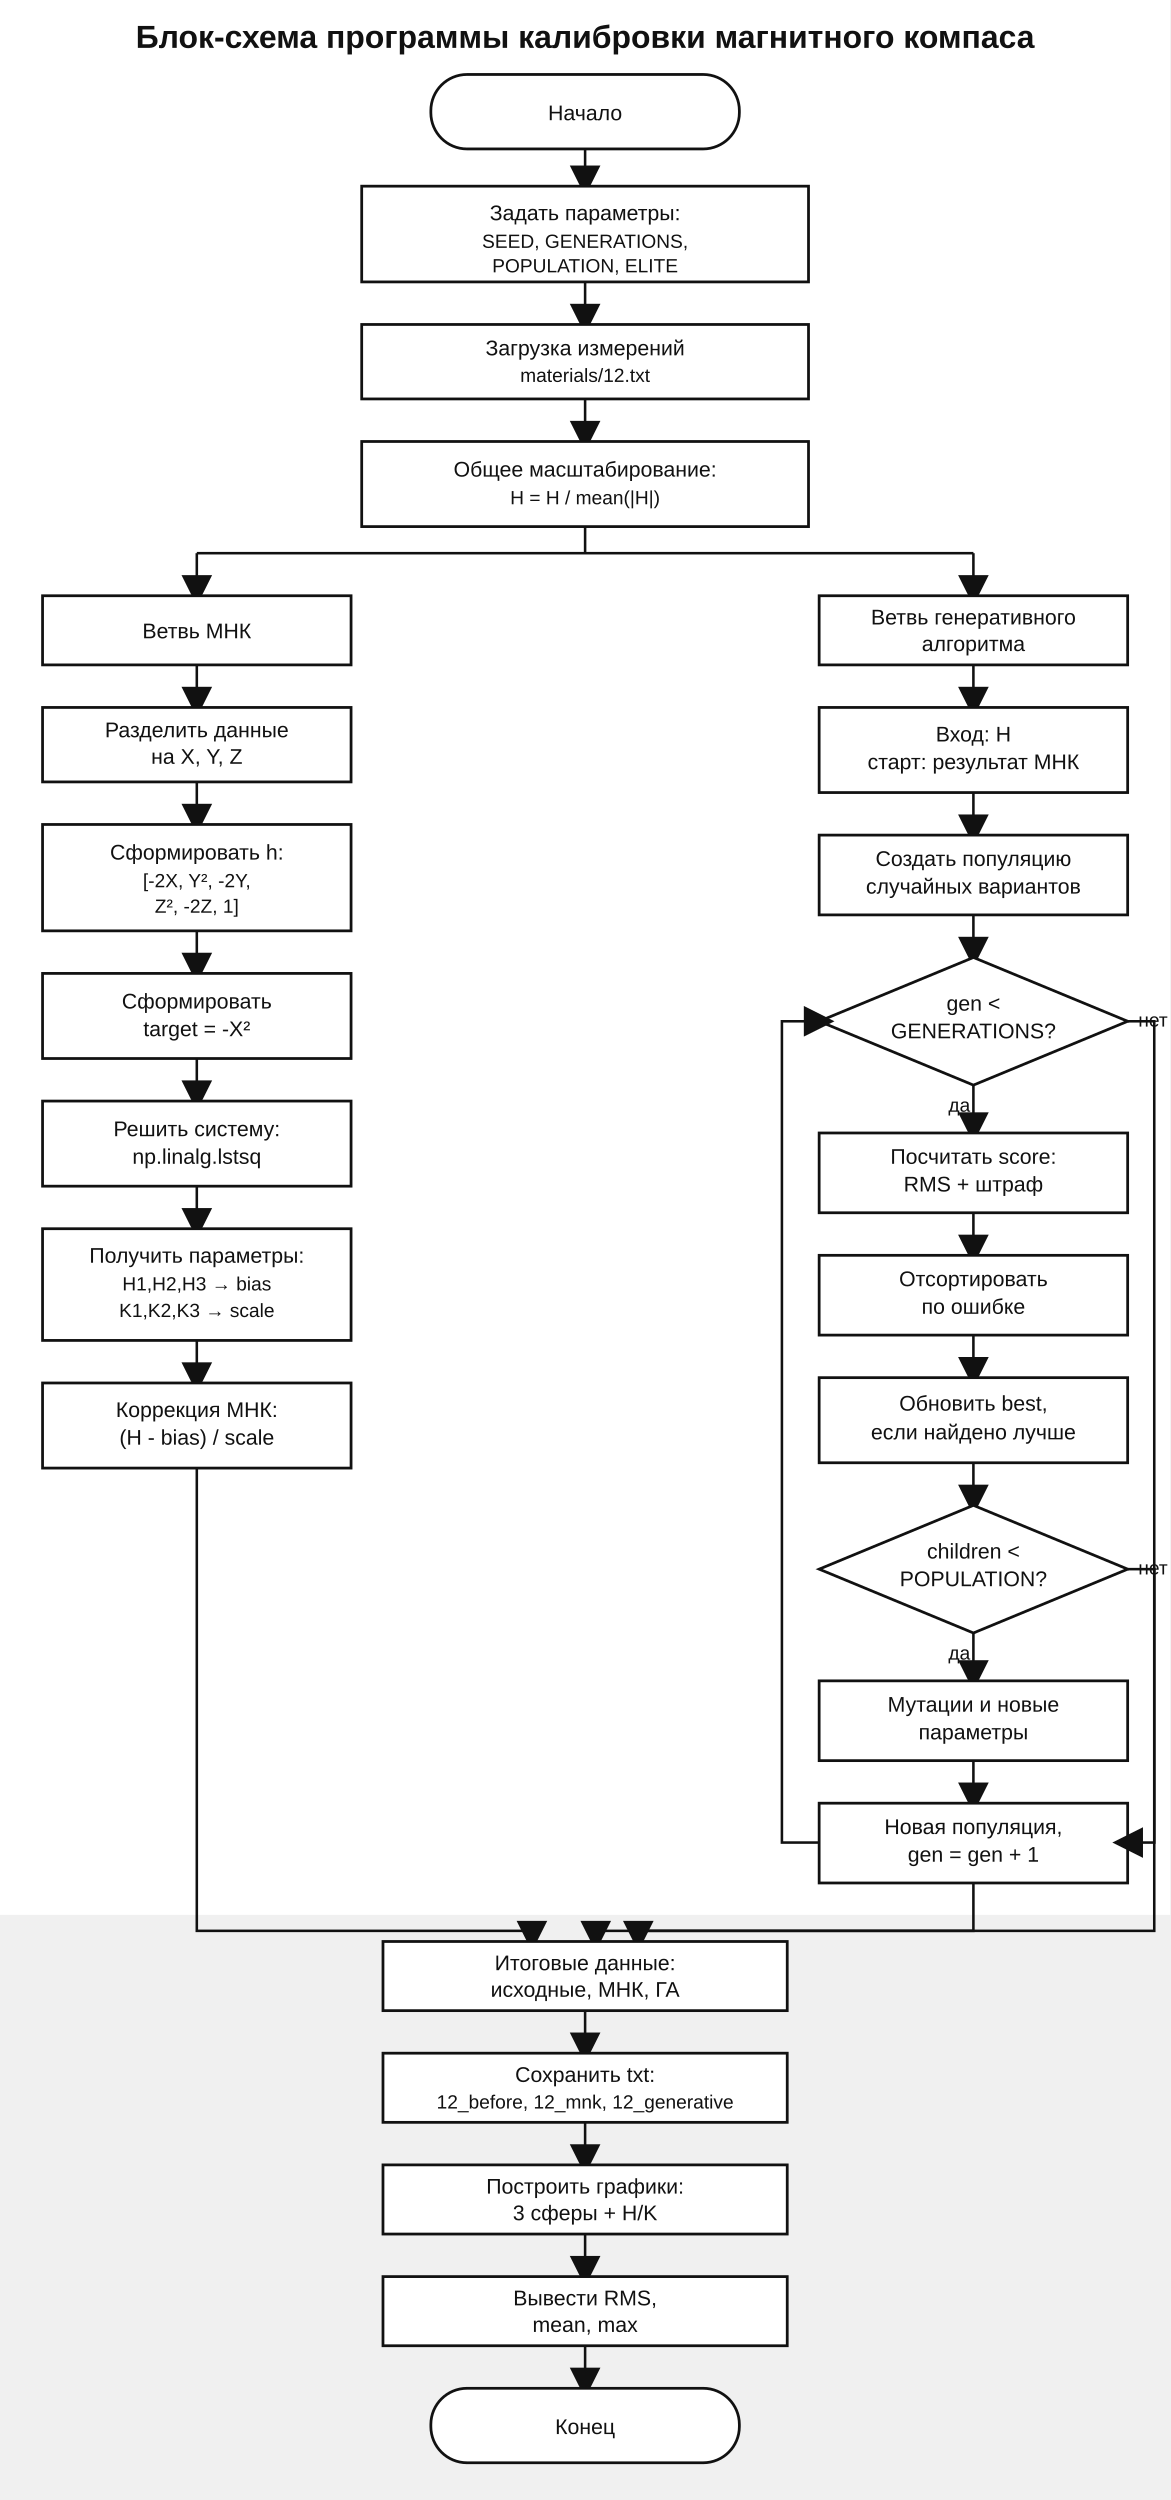
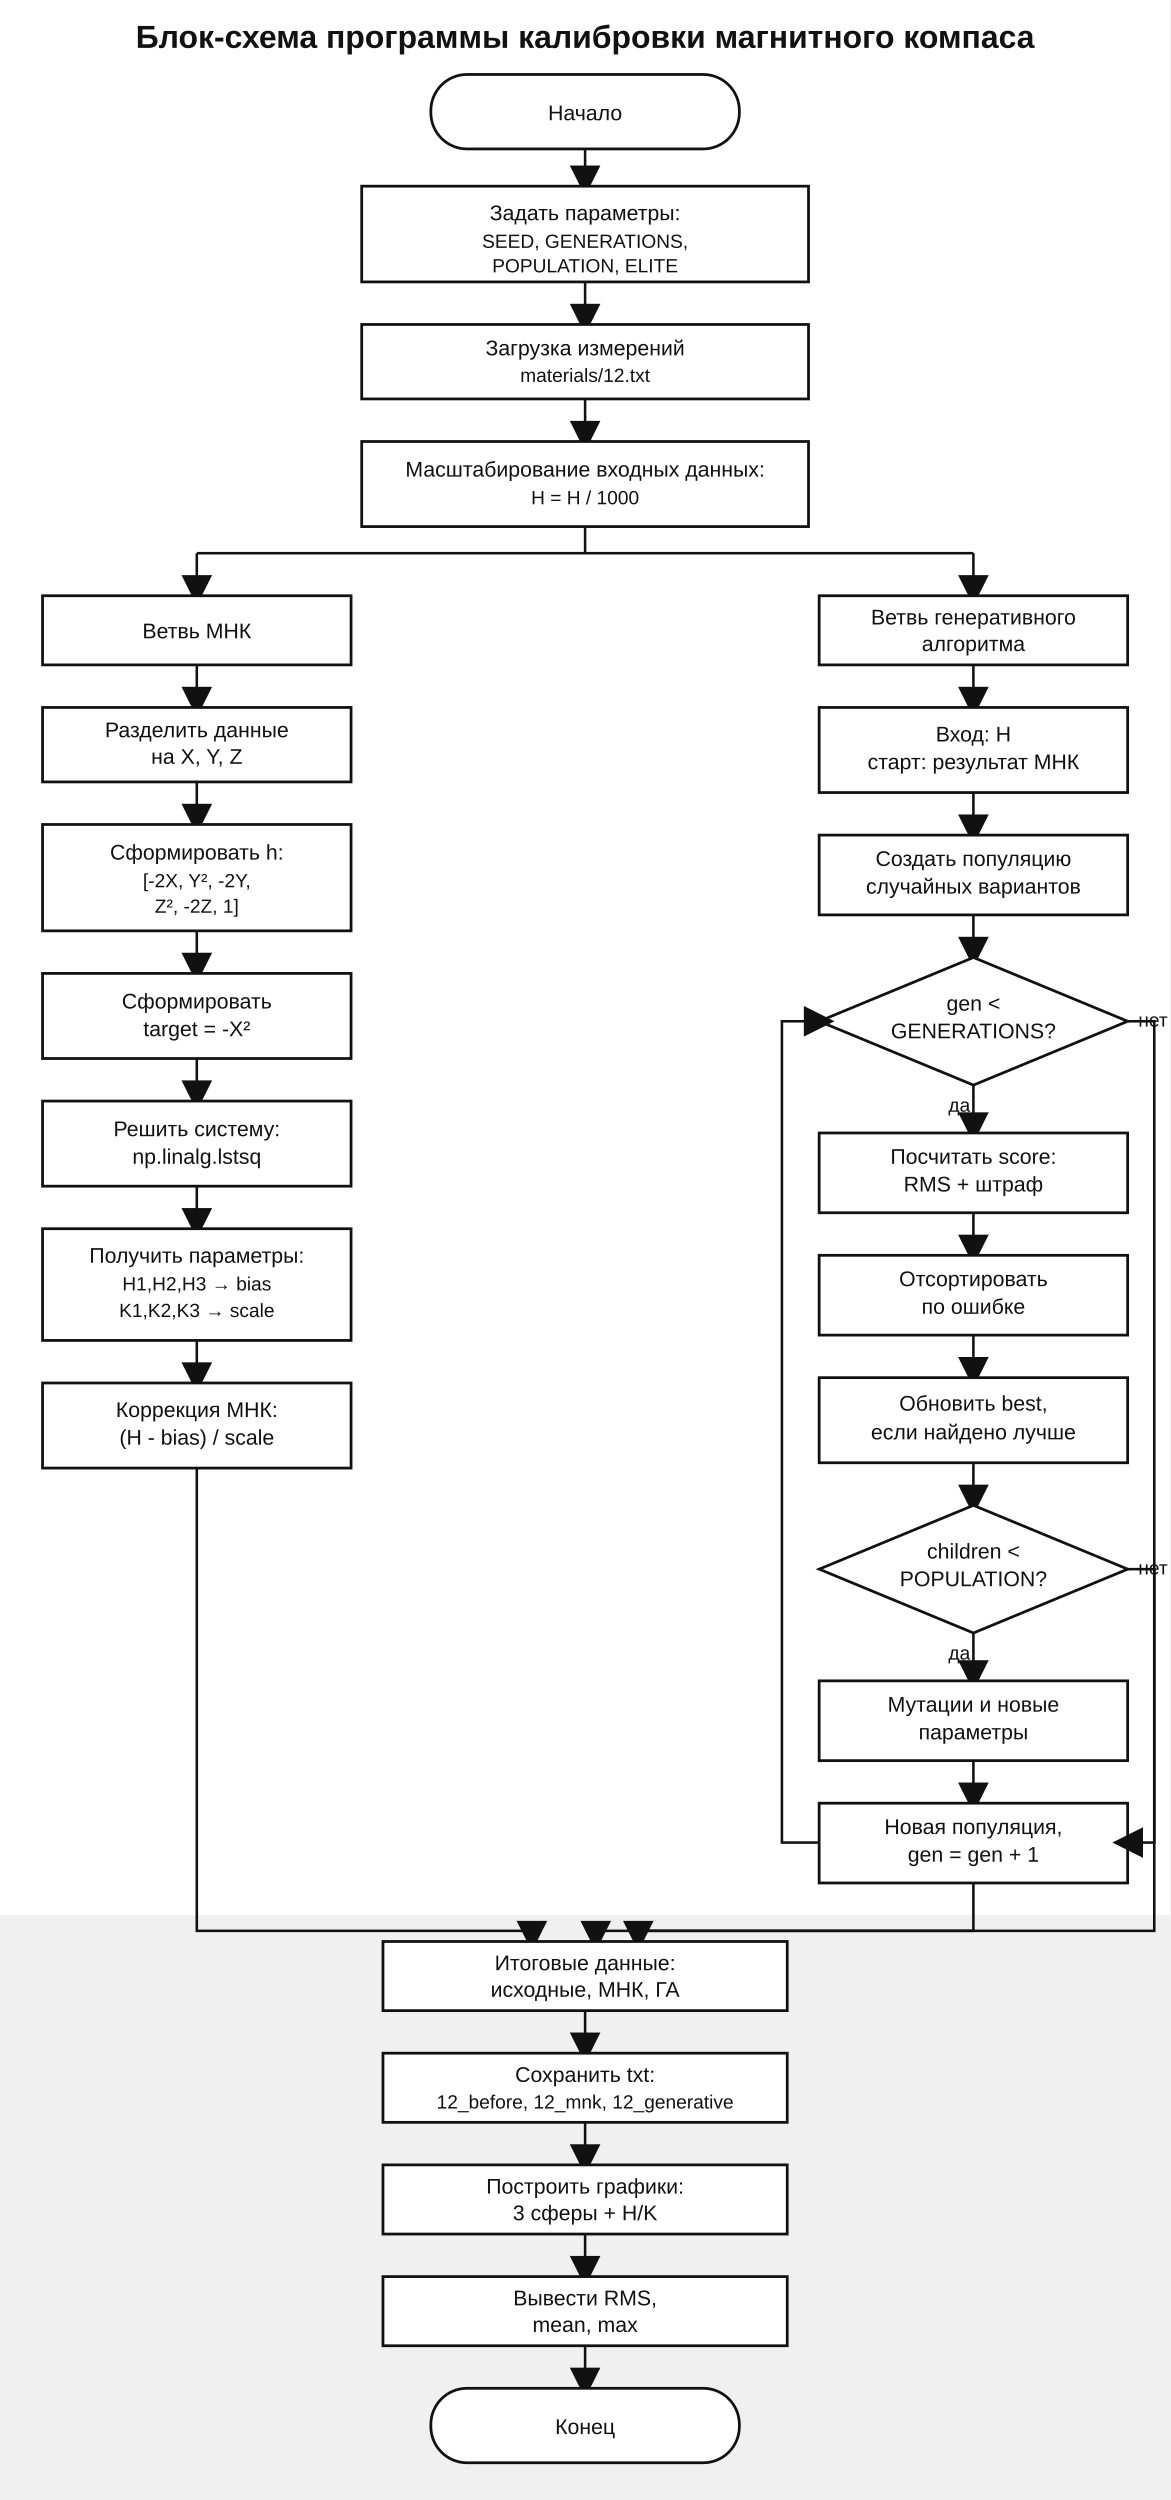
<svg xmlns="http://www.w3.org/2000/svg" width="1100" height="2350" viewBox="0 0 1100 2350">
  <defs>
    <marker id="arrow" markerWidth="12" markerHeight="12" refX="6" refY="6" orient="auto">
      <path d="M 0 0 L 12 6 L 0 12 z" fill="#111" />
    </marker>
    <style>
      .title { font-family: Arial, sans-serif; font-size: 30px; font-weight: 700; fill: #111; }
      .text { font-family: Arial, sans-serif; font-size: 20px; fill: #111; }
      .small { font-family: Arial, sans-serif; font-size: 18px; fill: #111; }
      .box { fill: #fff; stroke: #111; stroke-width: 2.6; }
      .line { fill: none; stroke: #111; stroke-width: 2.4; marker-end: url(#arrow); }
      .plain { fill: none; stroke: #111; stroke-width: 2.4; }
      .label { font-family: Arial, sans-serif; font-size: 18px; fill: #111; }
    </style>
  </defs>
  <rect width="1100" height="1800" fill="#fff" />
  <text x="550" y="45" text-anchor="middle" class="title">Блок-схема программы калибровки магнитного компаса</text>
  <rect x="405" y="70" width="290" height="70" rx="34" class="box" />
  <text x="550" y="113" text-anchor="middle" class="text">Начало</text>
  <path d="M550 140 V170" class="line" />
  <rect x="340" y="175" width="420" height="90" class="box" />
  <text x="550" y="207" text-anchor="middle" class="text">Задать параметры:</text>
  <text x="550" y="233" text-anchor="middle" class="small">SEED, GENERATIONS,</text>
  <text x="550" y="256" text-anchor="middle" class="small">POPULATION, ELITE</text>
  <path d="M550 265 V300" class="line" />
  <rect x="340" y="305" width="420" height="70" class="box" />
  <text x="550" y="334" text-anchor="middle" class="text">Загрузка измерений</text>
  <text x="550" y="359" text-anchor="middle" class="small">materials/12.txt</text>
  <path d="M550 375 V410" class="line" />
  <rect x="340" y="415" width="420" height="80" class="box" />
-   <text x="550" y="448" text-anchor="middle" class="text">Общее масштабирование:</text>
-   <text x="550" y="474" text-anchor="middle" class="small">H = H / mean(|H|)</text>
+   <text x="550" y="448" text-anchor="middle" class="text">Масштабирование входных данных:</text>
+   <text x="550" y="474" text-anchor="middle" class="small">H = H / 1000</text>
  <path d="M550 495 V520" class="plain" />
  <path d="M185 520 H915" class="plain" />
  <path d="M185 520 V555" class="line" />
  <path d="M915 520 V555" class="line" />
  <rect x="40" y="560" width="290" height="65" class="box" />
  <text x="185" y="600" text-anchor="middle" class="text">Ветвь МНК</text>
  <path d="M185 625 V660" class="line" />
  <rect x="40" y="665" width="290" height="70" class="box" />
  <text x="185" y="693" text-anchor="middle" class="text">Разделить данные</text>
  <text x="185" y="718" text-anchor="middle" class="text">на X, Y, Z</text>
  <path d="M185 735 V770" class="line" />
  <rect x="40" y="775" width="290" height="100" class="box" />
  <text x="185" y="808" text-anchor="middle" class="text">Сформировать h:</text>
  <text x="185" y="834" text-anchor="middle" class="small">[-2X, Y², -2Y,</text>
  <text x="185" y="858" text-anchor="middle" class="small">Z², -2Z, 1]</text>
  <path d="M185 875 V910" class="line" />
  <rect x="40" y="915" width="290" height="80" class="box" />
  <text x="185" y="948" text-anchor="middle" class="text">Сформировать</text>
  <text x="185" y="974" text-anchor="middle" class="text">target = -X²</text>
  <path d="M185 995 V1030" class="line" />
  <rect x="40" y="1035" width="290" height="80" class="box" />
  <text x="185" y="1068" text-anchor="middle" class="text">Решить систему:</text>
  <text x="185" y="1094" text-anchor="middle" class="text">np.linalg.lstsq</text>
  <path d="M185 1115 V1150" class="line" />
  <rect x="40" y="1155" width="290" height="105" class="box" />
  <text x="185" y="1187" text-anchor="middle" class="text">Получить параметры:</text>
  <text x="185" y="1213" text-anchor="middle" class="small">H1,H2,H3 → bias</text>
  <text x="185" y="1238" text-anchor="middle" class="small">K1,K2,K3 → scale</text>
  <path d="M185 1260 V1295" class="line" />
  <rect x="40" y="1300" width="290" height="80" class="box" />
  <text x="185" y="1332" text-anchor="middle" class="text">Коррекция МНК:</text>
  <text x="185" y="1358" text-anchor="middle" class="text">(H - bias) / scale</text>
  <rect x="770" y="560" width="290" height="65" class="box" />
  <text x="915" y="587" text-anchor="middle" class="text">Ветвь генеративного</text>
  <text x="915" y="612" text-anchor="middle" class="text">алгоритма</text>
  <path d="M915 625 V660" class="line" />
  <rect x="770" y="665" width="290" height="80" class="box" />
  <text x="915" y="697" text-anchor="middle" class="text">Вход: H</text>
  <text x="915" y="723" text-anchor="middle" class="text">старт: результат МНК</text>
  <path d="M915 745 V780" class="line" />
  <rect x="770" y="785" width="290" height="75" class="box" />
  <text x="915" y="814" text-anchor="middle" class="text">Создать популяцию</text>
  <text x="915" y="840" text-anchor="middle" class="text">случайных вариантов</text>
  <path d="M915 860 V895" class="line" />
  <polygon points="915,900 1060,960 915,1020 770,960" class="box" />
  <text x="915" y="950" text-anchor="middle" class="text">gen &lt;</text>
  <text x="915" y="976" text-anchor="middle" class="text">GENERATIONS?</text>
  <text x="912" y="1045" text-anchor="end" class="label">да</text>
  <path d="M915 1020 V1060" class="line" />
  <rect x="770" y="1065" width="290" height="75" class="box" />
  <text x="915" y="1094" text-anchor="middle" class="text">Посчитать score:</text>
  <text x="915" y="1120" text-anchor="middle" class="text">RMS + штраф</text>
  <path d="M915 1140 V1175" class="line" />
  <rect x="770" y="1180" width="290" height="75" class="box" />
  <text x="915" y="1209" text-anchor="middle" class="text">Отсортировать</text>
  <text x="915" y="1235" text-anchor="middle" class="text">по ошибке</text>
  <path d="M915 1255 V1290" class="line" />
  <rect x="770" y="1295" width="290" height="80" class="box" />
  <text x="915" y="1326" text-anchor="middle" class="text">Обновить best,</text>
  <text x="915" y="1353" text-anchor="middle" class="text">если найдено лучше</text>
  <path d="M915 1375 V1410" class="line" />
  <polygon points="915,1415 1060,1475 915,1535 770,1475" class="box" />
  <text x="915" y="1465" text-anchor="middle" class="text">children &lt;</text>
  <text x="915" y="1491" text-anchor="middle" class="text">POPULATION?</text>
  <text x="912" y="1560" text-anchor="end" class="label">да</text>
  <path d="M915 1535 V1575" class="line" />
  <rect x="770" y="1580" width="290" height="75" class="box" />
  <text x="915" y="1609" text-anchor="middle" class="text">Мутации и новые</text>
  <text x="915" y="1635" text-anchor="middle" class="text">параметры</text>
  <path d="M915 1655 V1690" class="line" />
  <rect x="770" y="1695" width="290" height="75" class="box" />
  <text x="915" y="1724" text-anchor="middle" class="text">Новая популяция,</text>
  <text x="915" y="1750" text-anchor="middle" class="text">gen = gen + 1</text>
  <text x="1070" y="1480" class="label">нет</text>
  <path d="M1060 1475 H1085 V1732 H1060" class="line" />
  <path d="M770 1732 H735 V960 H770" class="line" />
  <text x="1070" y="965" class="label">нет</text>
  <path d="M1060 960 H1085 V1815 H560 V1820" class="line" />
  <path d="M185 1380 V1815 H500 V1820" class="line" />
  <path d="M915 1770 V1815 H600 V1820" class="line" />
  <rect x="360" y="1825" width="380" height="65" class="box" />
  <text x="550" y="1852" text-anchor="middle" class="text">Итоговые данные:</text>
  <text x="550" y="1877" text-anchor="middle" class="text">исходные, МНК, ГА</text>
  <path d="M550 1890 V1925" class="line" />
  <rect x="360" y="1930" width="380" height="65" class="box" />
  <text x="550" y="1957" text-anchor="middle" class="text">Сохранить txt:</text>
  <text x="550" y="1982" text-anchor="middle" class="small">12_before, 12_mnk, 12_generative</text>
  <path d="M550 1995 V2030" class="line" />
  <rect x="360" y="2035" width="380" height="65" class="box" />
  <text x="550" y="2062" text-anchor="middle" class="text">Построить графики:</text>
  <text x="550" y="2087" text-anchor="middle" class="text">3 сферы + H/K</text>
  <path d="M550 2100 V2135" class="line" />
  <rect x="360" y="2140" width="380" height="65" class="box" />
  <text x="550" y="2167" text-anchor="middle" class="text">Вывести RMS,</text>
  <text x="550" y="2192" text-anchor="middle" class="text">mean, max</text>
  <path d="M550 2205 V2240" class="line" />
  <rect x="405" y="2245" width="290" height="70" rx="34" class="box" />
  <text x="550" y="2288" text-anchor="middle" class="text">Конец</text>
</svg>
